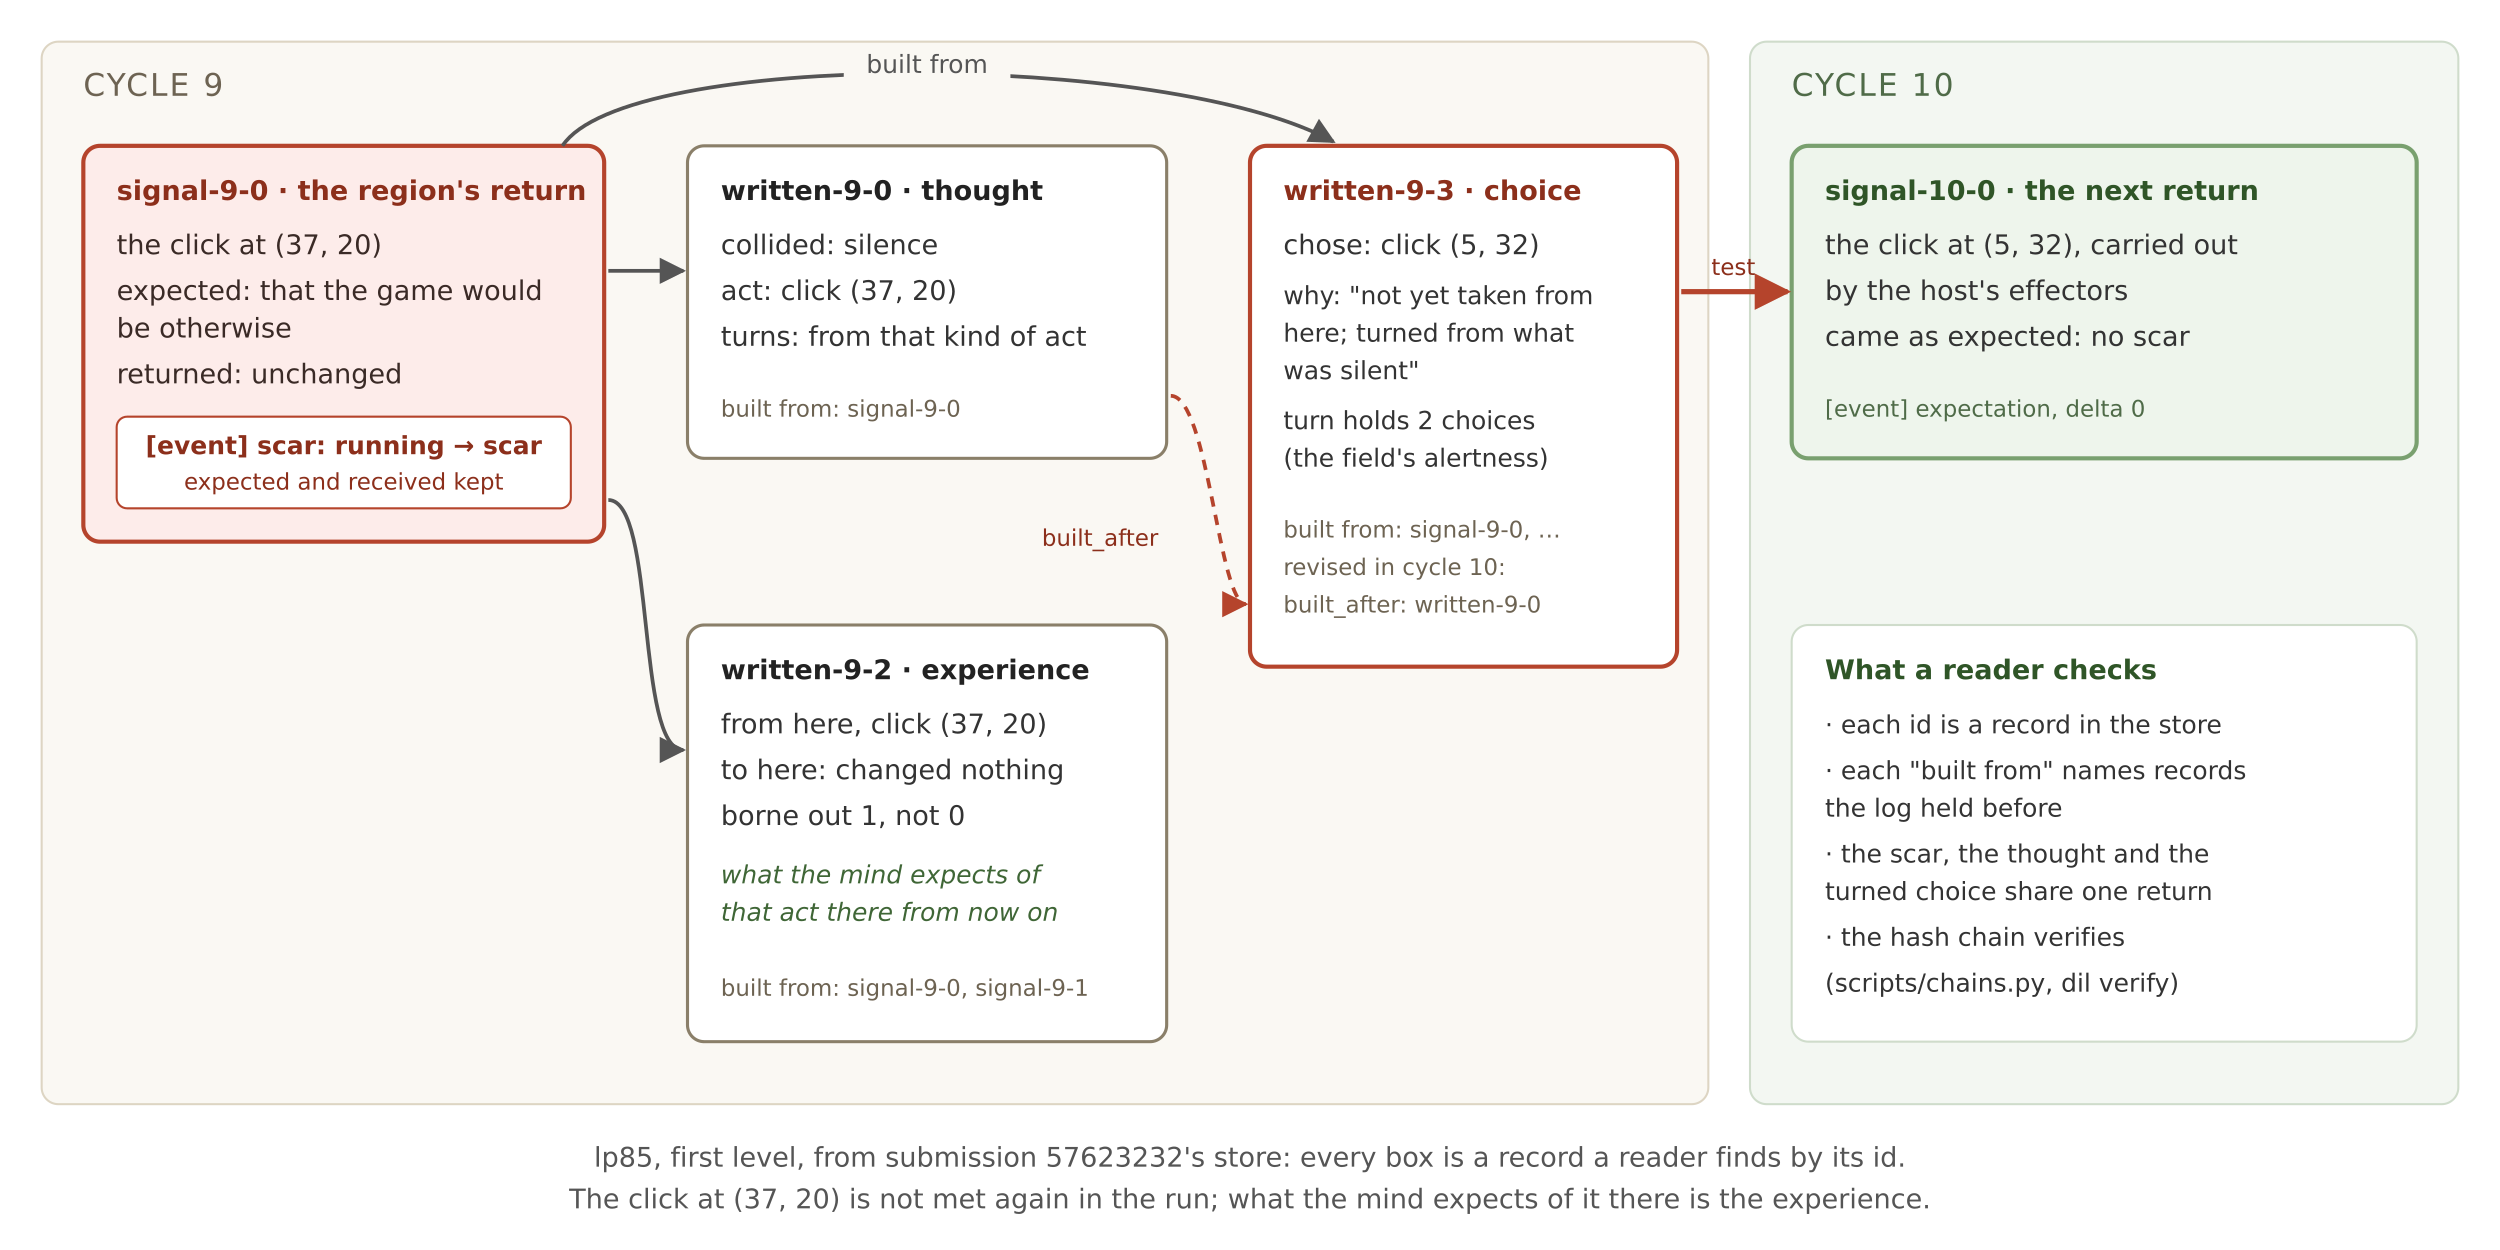
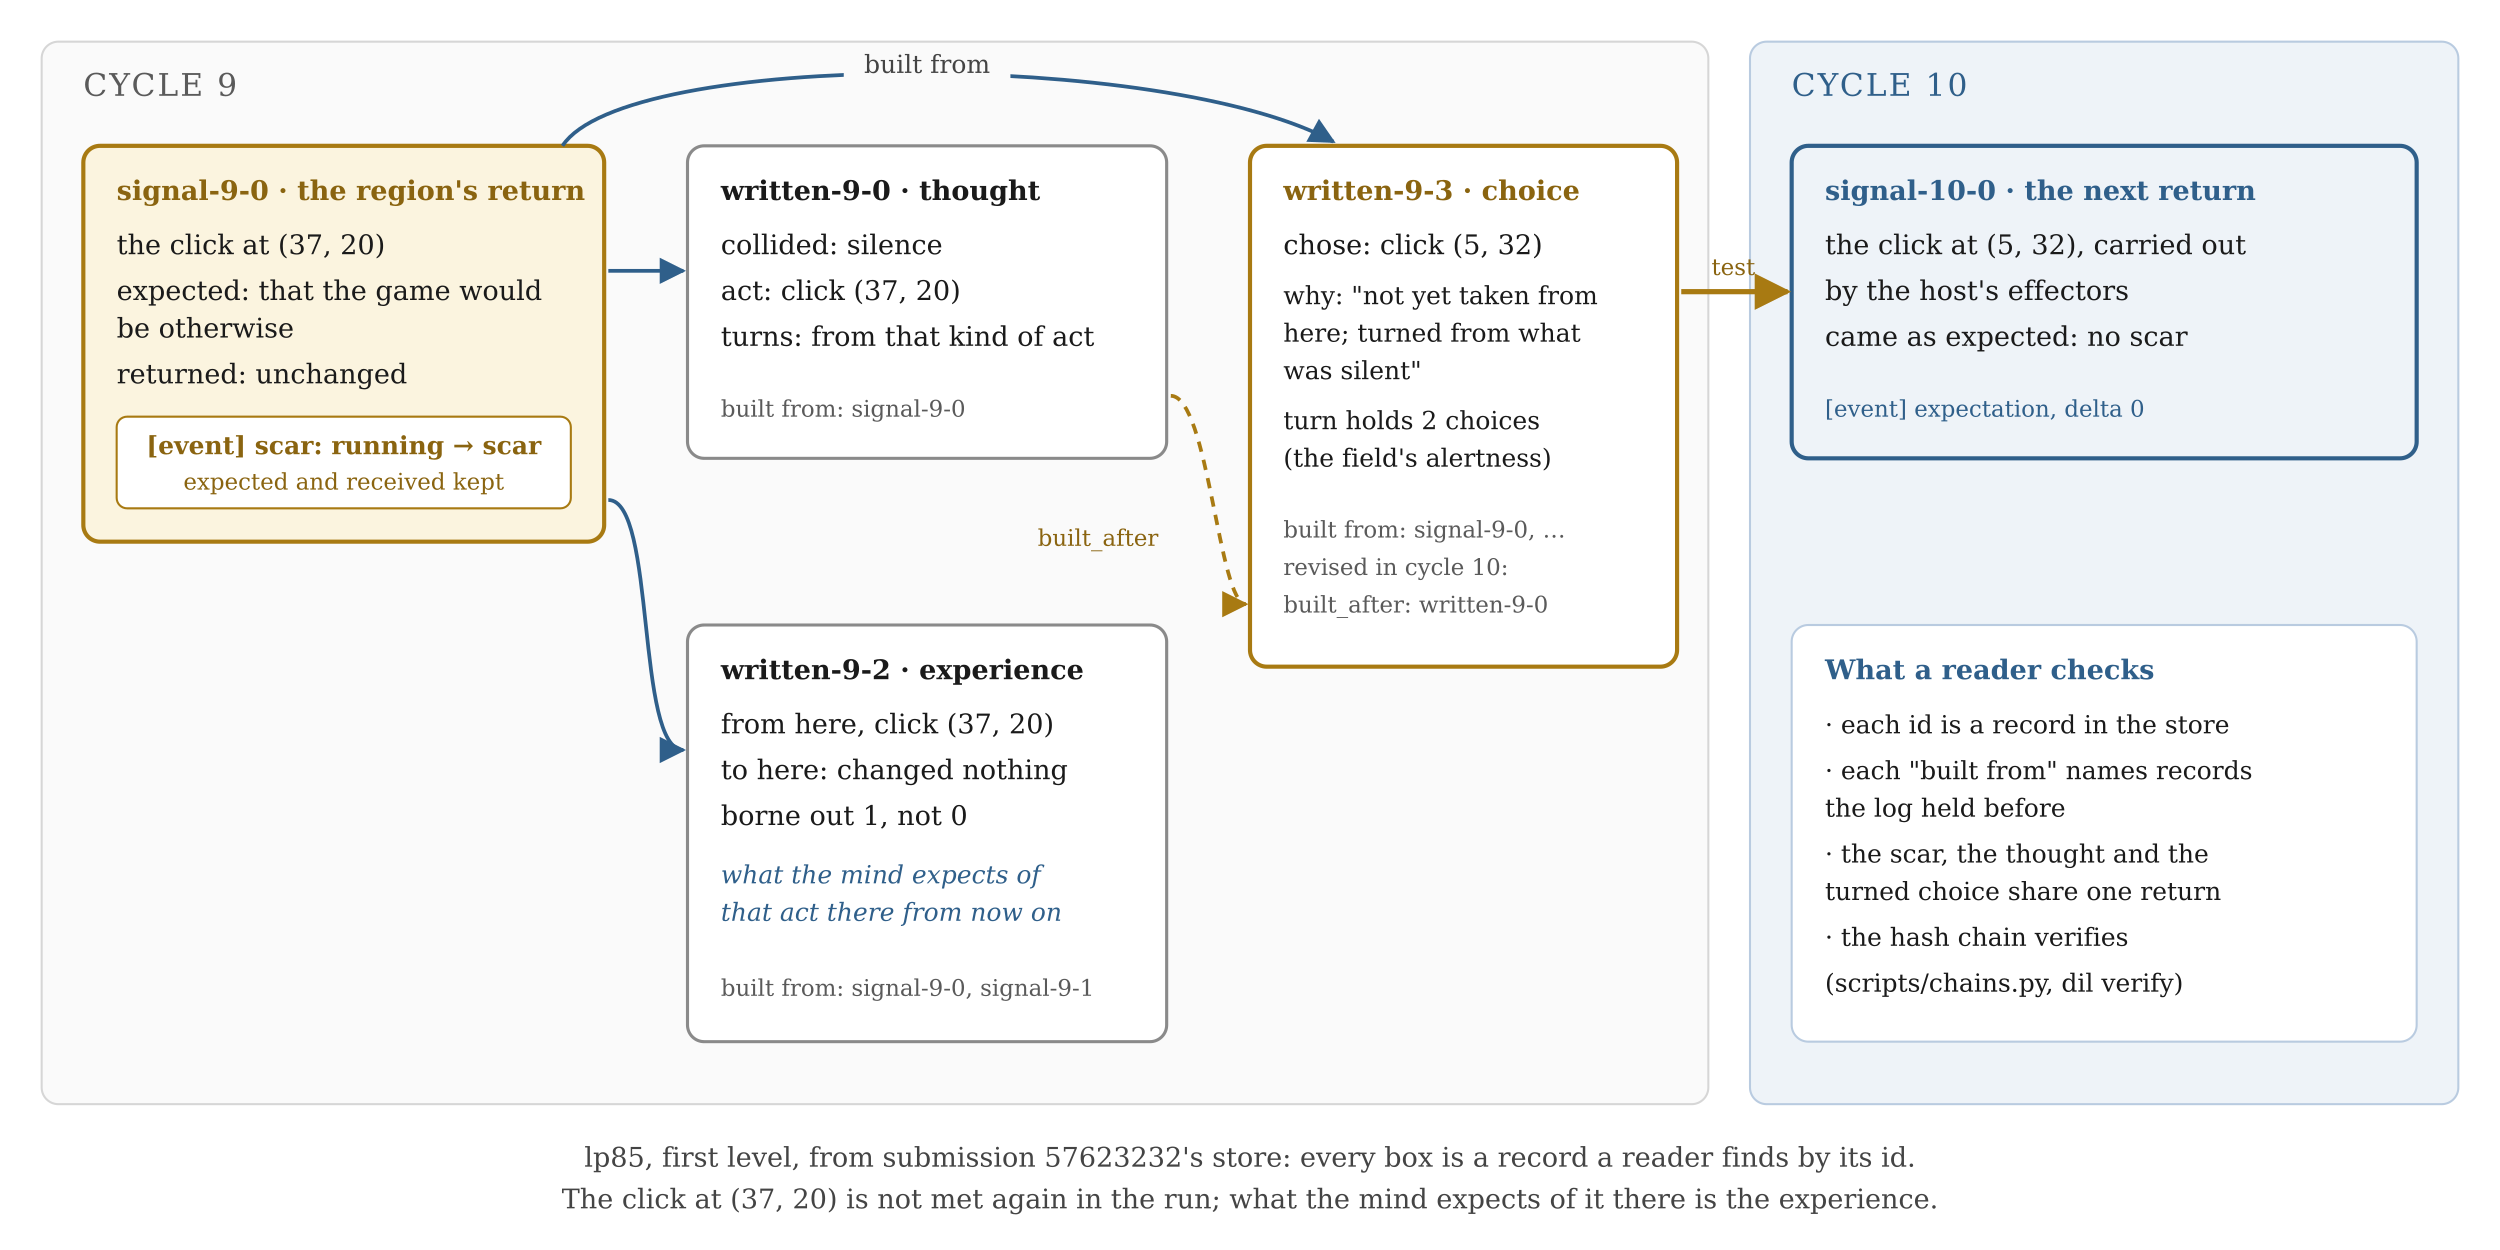
- <svg xmlns="http://www.w3.org/2000/svg" width="1200" height="600" viewBox="0 0 1200 600" font-family="DejaVu Sans, Arial, Helvetica, sans-serif">
+ <svg xmlns="http://www.w3.org/2000/svg" width="1200" height="600" viewBox="0 0 1200 600" font-family="Cambria, 'DejaVu Serif', serif">
  <defs>
    <marker id="a" viewBox="0 0 10 10" refX="9" refY="5" markerWidth="7" markerHeight="7" orient="auto-start-reverse">
-       <path d="M0,0 L10,5 L0,10 z" fill="#555" />
+       <path d="M0,0 L10,5 L0,10 z" fill="#2f5f8a" />
    </marker>
    <marker id="r" viewBox="0 0 10 10" refX="9" refY="5" markerWidth="7" markerHeight="7" orient="auto-start-reverse">
-       <path d="M0,0 L10,5 L0,10 z" fill="#b5442c" />
+       <path d="M0,0 L10,5 L0,10 z" fill="#a87a12" />
    </marker>
  </defs>
  <rect width="1200" height="600" fill="#ffffff" />
-   <rect x="20" y="20" width="800" height="510" rx="8" fill="#faf8f3" stroke="#ddd5c3" />
-   <text x="40" y="46" font-size="15" fill="#6d6352" letter-spacing="1">CYCLE 9</text>
-   <rect x="840" y="20" width="340" height="510" rx="8" fill="#f3f7f2" stroke="#cfdccb" />
-   <text x="860" y="46" font-size="15" fill="#4f6b48" letter-spacing="1">CYCLE 10</text>
-   <rect x="40" y="70" width="250" height="190" rx="8" fill="#fdecea" stroke="#b5442c" stroke-width="2" />
-   <text x="56" y="96" font-size="13" fill="#8c2f1b" font-weight="bold">signal-9-0 · the region's return</text>
-   <text x="56" y="122" font-size="13" fill="#3a2a26">the click at (37, 20)</text>
-   <text x="56" y="144" font-size="13" fill="#3a2a26">expected: that the game would</text>
-   <text x="56" y="162" font-size="13" fill="#3a2a26">be otherwise</text>
-   <text x="56" y="184" font-size="13" fill="#3a2a26">returned: unchanged</text>
-   <rect x="56" y="200" width="218" height="44" rx="5" fill="#ffffff" stroke="#b5442c" />
-   <text x="165" y="218" text-anchor="middle" font-size="12" fill="#8c2f1b" font-weight="bold">[event] scar: running → scar</text>
-   <text x="165" y="235" text-anchor="middle" font-size="11" fill="#8c2f1b">expected and received kept</text>
-   <rect x="330" y="70" width="230" height="150" rx="8" fill="#fff" stroke="#8a7f69" stroke-width="1.5" />
-   <text x="346" y="96" font-size="13" font-weight="bold" fill="#222">written-9-0 · thought</text>
-   <text x="346" y="122" font-size="13" fill="#333">collided: silence</text>
-   <text x="346" y="144" font-size="13" fill="#333">act: click (37, 20)</text>
-   <text x="346" y="166" font-size="13" fill="#333">turns: from that kind of act</text>
-   <text x="346" y="200" font-size="11" fill="#6d6352">built from: signal-9-0</text>
-   <rect x="330" y="300" width="230" height="200" rx="8" fill="#fff" stroke="#8a7f69" stroke-width="1.5" />
-   <text x="346" y="326" font-size="13" font-weight="bold" fill="#222">written-9-2 · experience</text>
-   <text x="346" y="352" font-size="13" fill="#333">from here, click (37, 20)</text>
-   <text x="346" y="374" font-size="13" fill="#333">to here: changed nothing</text>
-   <text x="346" y="396" font-size="13" fill="#333">borne out 1, not 0</text>
-   <text x="346" y="424" font-size="12" fill="#3f6636" font-style="italic">what the mind expects of</text>
-   <text x="346" y="442" font-size="12" fill="#3f6636" font-style="italic">that act there from now on</text>
-   <text x="346" y="478" font-size="11" fill="#6d6352">built from: signal-9-0, signal-9-1</text>
-   <rect x="600" y="70" width="205" height="250" rx="8" fill="#fff" stroke="#b5442c" stroke-width="2" />
-   <text x="616" y="96" font-size="13" font-weight="bold" fill="#8c2f1b">written-9-3 · choice</text>
-   <text x="616" y="122" font-size="13" fill="#333">chose: click (5, 32)</text>
-   <text x="616" y="146" font-size="12" fill="#333">why: "not yet taken from</text>
-   <text x="616" y="164" font-size="12" fill="#333">here; turned from what</text>
-   <text x="616" y="182" font-size="12" fill="#333">was silent"</text>
-   <text x="616" y="206" font-size="12" fill="#333">turn holds 2 choices</text>
-   <text x="616" y="224" font-size="12" fill="#333">(the field's alertness)</text>
-   <text x="616" y="258" font-size="11" fill="#6d6352">built from: signal-9-0, …</text>
-   <text x="616" y="276" font-size="11" fill="#6d6352">revised in cycle 10:</text>
-   <text x="616" y="294" font-size="11" fill="#6d6352">built_after: written-9-0</text>
-   <rect x="860" y="70" width="300" height="150" rx="8" fill="#eef5ec" stroke="#79a06f" stroke-width="2" />
-   <text x="876" y="96" font-size="13" font-weight="bold" fill="#2f5527">signal-10-0 · the next return</text>
-   <text x="876" y="122" font-size="13" fill="#333">the click at (5, 32), carried out</text>
-   <text x="876" y="144" font-size="13" fill="#333">by the host's effectors</text>
-   <text x="876" y="166" font-size="13" fill="#333">came as expected: no scar</text>
-   <text x="876" y="200" font-size="11" fill="#4f6b48">[event] expectation, delta 0</text>
-   <rect x="860" y="300" width="300" height="200" rx="8" fill="#ffffff" stroke="#cfdccb" />
-   <text x="876" y="326" font-size="13" font-weight="bold" fill="#2f5527">What a reader checks</text>
-   <text x="876" y="352" font-size="12" fill="#333">· each id is a record in the store</text>
-   <text x="876" y="374" font-size="12" fill="#333">· each "built from" names records</text>
-   <text x="876" y="392" font-size="12" fill="#333">  the log held before</text>
-   <text x="876" y="414" font-size="12" fill="#333">· the scar, the thought and the</text>
-   <text x="876" y="432" font-size="12" fill="#333">  turned choice share one return</text>
-   <text x="876" y="454" font-size="12" fill="#333">· the hash chain verifies</text>
-   <text x="876" y="476" font-size="12" fill="#333">  (scripts/chains.py, dil verify)</text>
-   <path d="M292,130 L328,130" stroke="#555" stroke-width="1.8" fill="none" marker-end="url(#a)" />
-   <path d="M292,240 C315,240 305,360 328,360" stroke="#555" stroke-width="1.8" fill="none" marker-end="url(#a)" />
-   <path d="M270,70 C300,24 560,24 640,68" stroke="#555" stroke-width="1.8" fill="none" marker-end="url(#a)" />
-   <rect x="405" y="22" width="80" height="16" fill="#faf8f3" />
-   <text x="445" y="35" text-anchor="middle" font-size="12" fill="#555">built from</text>
-   <path d="M562,190 C580,190 585,290 598,290" stroke="#b5442c" stroke-width="1.8" stroke-dasharray="5 4" fill="none" marker-end="url(#r)" />
-   <text x="556" y="262" text-anchor="end" font-size="11" fill="#8c2f1b">built_after</text>
-   <path d="M807,140 L858,140" stroke="#b5442c" stroke-width="2.5" fill="none" marker-end="url(#r)" />
-   <text x="832" y="132" text-anchor="middle" font-size="11" fill="#8c2f1b">test</text>
-   <text x="600" y="560" text-anchor="middle" font-size="13" fill="#555">lp85, first level, from submission 57623232's store: every box is a record a reader finds by its id.</text>
-   <text x="600" y="580" text-anchor="middle" font-size="13" fill="#555">The click at (37, 20) is not met again in the run; what the mind expects of it there is the experience.</text>
+   <rect x="20" y="20" width="800" height="510" rx="8" fill="#fafafa" stroke="#d6d6d6" />
+   <text x="40" y="46" font-size="15" fill="#5a5a5a" letter-spacing="1">CYCLE 9</text>
+   <rect x="840" y="20" width="340" height="510" rx="8" fill="#eef3f8" stroke="#b9cbe0" />
+   <text x="860" y="46" font-size="15" fill="#2f5f8a" letter-spacing="1">CYCLE 10</text>
+   <rect x="40" y="70" width="250" height="190" rx="8" fill="#fbf4df" stroke="#a87a12" stroke-width="2" />
+   <text x="56" y="96" font-size="13" fill="#8a6410" font-weight="bold">signal-9-0 · the region's return</text>
+   <text x="56" y="122" font-size="13" fill="#1a1a1a">the click at (37, 20)</text>
+   <text x="56" y="144" font-size="13" fill="#1a1a1a">expected: that the game would</text>
+   <text x="56" y="162" font-size="13" fill="#1a1a1a">be otherwise</text>
+   <text x="56" y="184" font-size="13" fill="#1a1a1a">returned: unchanged</text>
+   <rect x="56" y="200" width="218" height="44" rx="5" fill="#ffffff" stroke="#a87a12" />
+   <text x="165" y="218" text-anchor="middle" font-size="12" fill="#8a6410" font-weight="bold">[event] scar: running → scar</text>
+   <text x="165" y="235" text-anchor="middle" font-size="11" fill="#8a6410">expected and received kept</text>
+   <rect x="330" y="70" width="230" height="150" rx="8" fill="#fff" stroke="#8a8a8a" stroke-width="1.5" />
+   <text x="346" y="96" font-size="13" font-weight="bold" fill="#1a1a1a">written-9-0 · thought</text>
+   <text x="346" y="122" font-size="13" fill="#1a1a1a">collided: silence</text>
+   <text x="346" y="144" font-size="13" fill="#1a1a1a">act: click (37, 20)</text>
+   <text x="346" y="166" font-size="13" fill="#1a1a1a">turns: from that kind of act</text>
+   <text x="346" y="200" font-size="11" fill="#5a5a5a">built from: signal-9-0</text>
+   <rect x="330" y="300" width="230" height="200" rx="8" fill="#fff" stroke="#8a8a8a" stroke-width="1.5" />
+   <text x="346" y="326" font-size="13" font-weight="bold" fill="#1a1a1a">written-9-2 · experience</text>
+   <text x="346" y="352" font-size="13" fill="#1a1a1a">from here, click (37, 20)</text>
+   <text x="346" y="374" font-size="13" fill="#1a1a1a">to here: changed nothing</text>
+   <text x="346" y="396" font-size="13" fill="#1a1a1a">borne out 1, not 0</text>
+   <text x="346" y="424" font-size="12" fill="#2f5f8a" font-style="italic">what the mind expects of</text>
+   <text x="346" y="442" font-size="12" fill="#2f5f8a" font-style="italic">that act there from now on</text>
+   <text x="346" y="478" font-size="11" fill="#5a5a5a">built from: signal-9-0, signal-9-1</text>
+   <rect x="600" y="70" width="205" height="250" rx="8" fill="#fff" stroke="#a87a12" stroke-width="2" />
+   <text x="616" y="96" font-size="13" font-weight="bold" fill="#8a6410">written-9-3 · choice</text>
+   <text x="616" y="122" font-size="13" fill="#1a1a1a">chose: click (5, 32)</text>
+   <text x="616" y="146" font-size="12" fill="#1a1a1a">why: "not yet taken from</text>
+   <text x="616" y="164" font-size="12" fill="#1a1a1a">here; turned from what</text>
+   <text x="616" y="182" font-size="12" fill="#1a1a1a">was silent"</text>
+   <text x="616" y="206" font-size="12" fill="#1a1a1a">turn holds 2 choices</text>
+   <text x="616" y="224" font-size="12" fill="#1a1a1a">(the field's alertness)</text>
+   <text x="616" y="258" font-size="11" fill="#5a5a5a">built from: signal-9-0, …</text>
+   <text x="616" y="276" font-size="11" fill="#5a5a5a">revised in cycle 10:</text>
+   <text x="616" y="294" font-size="11" fill="#5a5a5a">built_after: written-9-0</text>
+   <rect x="860" y="70" width="300" height="150" rx="8" fill="#eef3f8" stroke="#2f5f8a" stroke-width="2" />
+   <text x="876" y="96" font-size="13" font-weight="bold" fill="#2f5f8a">signal-10-0 · the next return</text>
+   <text x="876" y="122" font-size="13" fill="#1a1a1a">the click at (5, 32), carried out</text>
+   <text x="876" y="144" font-size="13" fill="#1a1a1a">by the host's effectors</text>
+   <text x="876" y="166" font-size="13" fill="#1a1a1a">came as expected: no scar</text>
+   <text x="876" y="200" font-size="11" fill="#2f5f8a">[event] expectation, delta 0</text>
+   <rect x="860" y="300" width="300" height="200" rx="8" fill="#ffffff" stroke="#b9cbe0" />
+   <text x="876" y="326" font-size="13" font-weight="bold" fill="#2f5f8a">What a reader checks</text>
+   <text x="876" y="352" font-size="12" fill="#1a1a1a">· each id is a record in the store</text>
+   <text x="876" y="374" font-size="12" fill="#1a1a1a">· each "built from" names records</text>
+   <text x="876" y="392" font-size="12" fill="#1a1a1a">  the log held before</text>
+   <text x="876" y="414" font-size="12" fill="#1a1a1a">· the scar, the thought and the</text>
+   <text x="876" y="432" font-size="12" fill="#1a1a1a">  turned choice share one return</text>
+   <text x="876" y="454" font-size="12" fill="#1a1a1a">· the hash chain verifies</text>
+   <text x="876" y="476" font-size="12" fill="#1a1a1a">  (scripts/chains.py, dil verify)</text>
+   <path d="M292,130 L328,130" stroke="#2f5f8a" stroke-width="1.8" fill="none" marker-end="url(#a)" />
+   <path d="M292,240 C315,240 305,360 328,360" stroke="#2f5f8a" stroke-width="1.8" fill="none" marker-end="url(#a)" />
+   <path d="M270,70 C300,24 560,24 640,68" stroke="#2f5f8a" stroke-width="1.8" fill="none" marker-end="url(#a)" />
+   <rect x="405" y="22" width="80" height="16" fill="#fafafa" />
+   <text x="445" y="35" text-anchor="middle" font-size="12" fill="#444">built from</text>
+   <path d="M562,190 C580,190 585,290 598,290" stroke="#a87a12" stroke-width="1.8" stroke-dasharray="5 4" fill="none" marker-end="url(#r)" />
+   <text x="556" y="262" text-anchor="end" font-size="11" fill="#8a6410">built_after</text>
+   <path d="M807,140 L858,140" stroke="#a87a12" stroke-width="2.5" fill="none" marker-end="url(#r)" />
+   <text x="832" y="132" text-anchor="middle" font-size="11" fill="#8a6410">test</text>
+   <text x="600" y="560" text-anchor="middle" font-size="13" fill="#444">lp85, first level, from submission 57623232's store: every box is a record a reader finds by its id.</text>
+   <text x="600" y="580" text-anchor="middle" font-size="13" fill="#444">The click at (37, 20) is not met again in the run; what the mind expects of it there is the experience.</text>
</svg>
